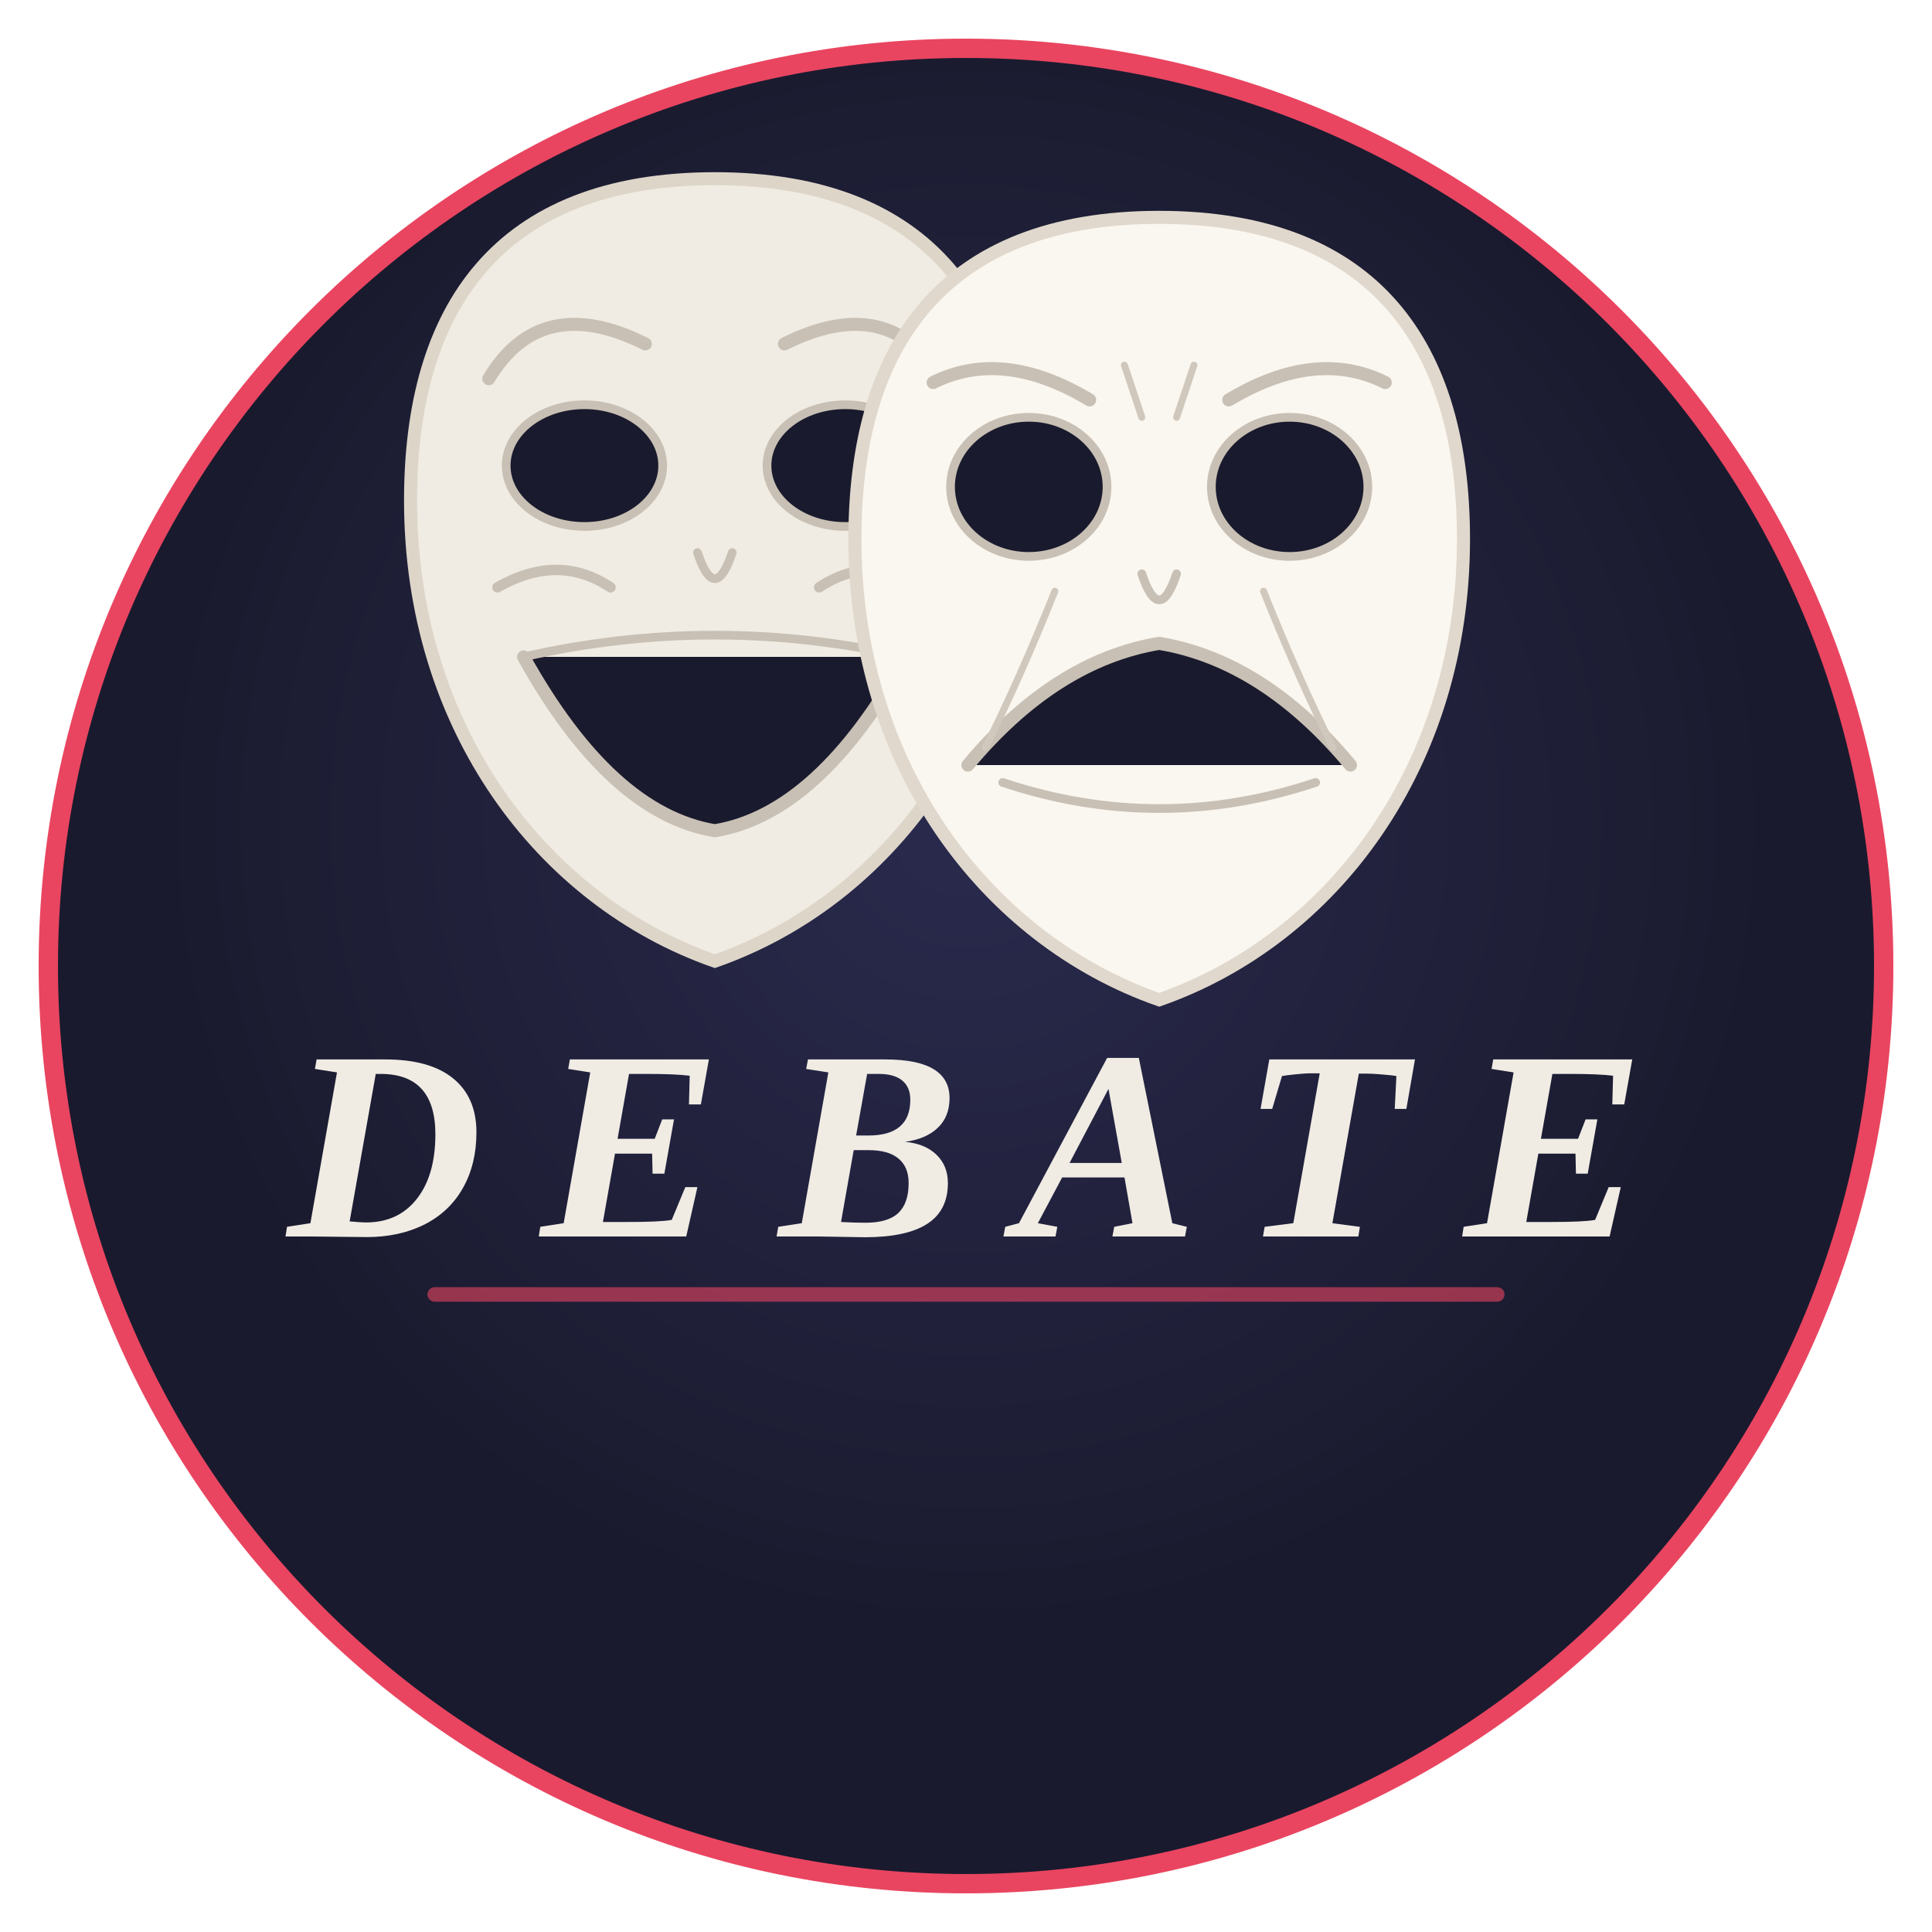
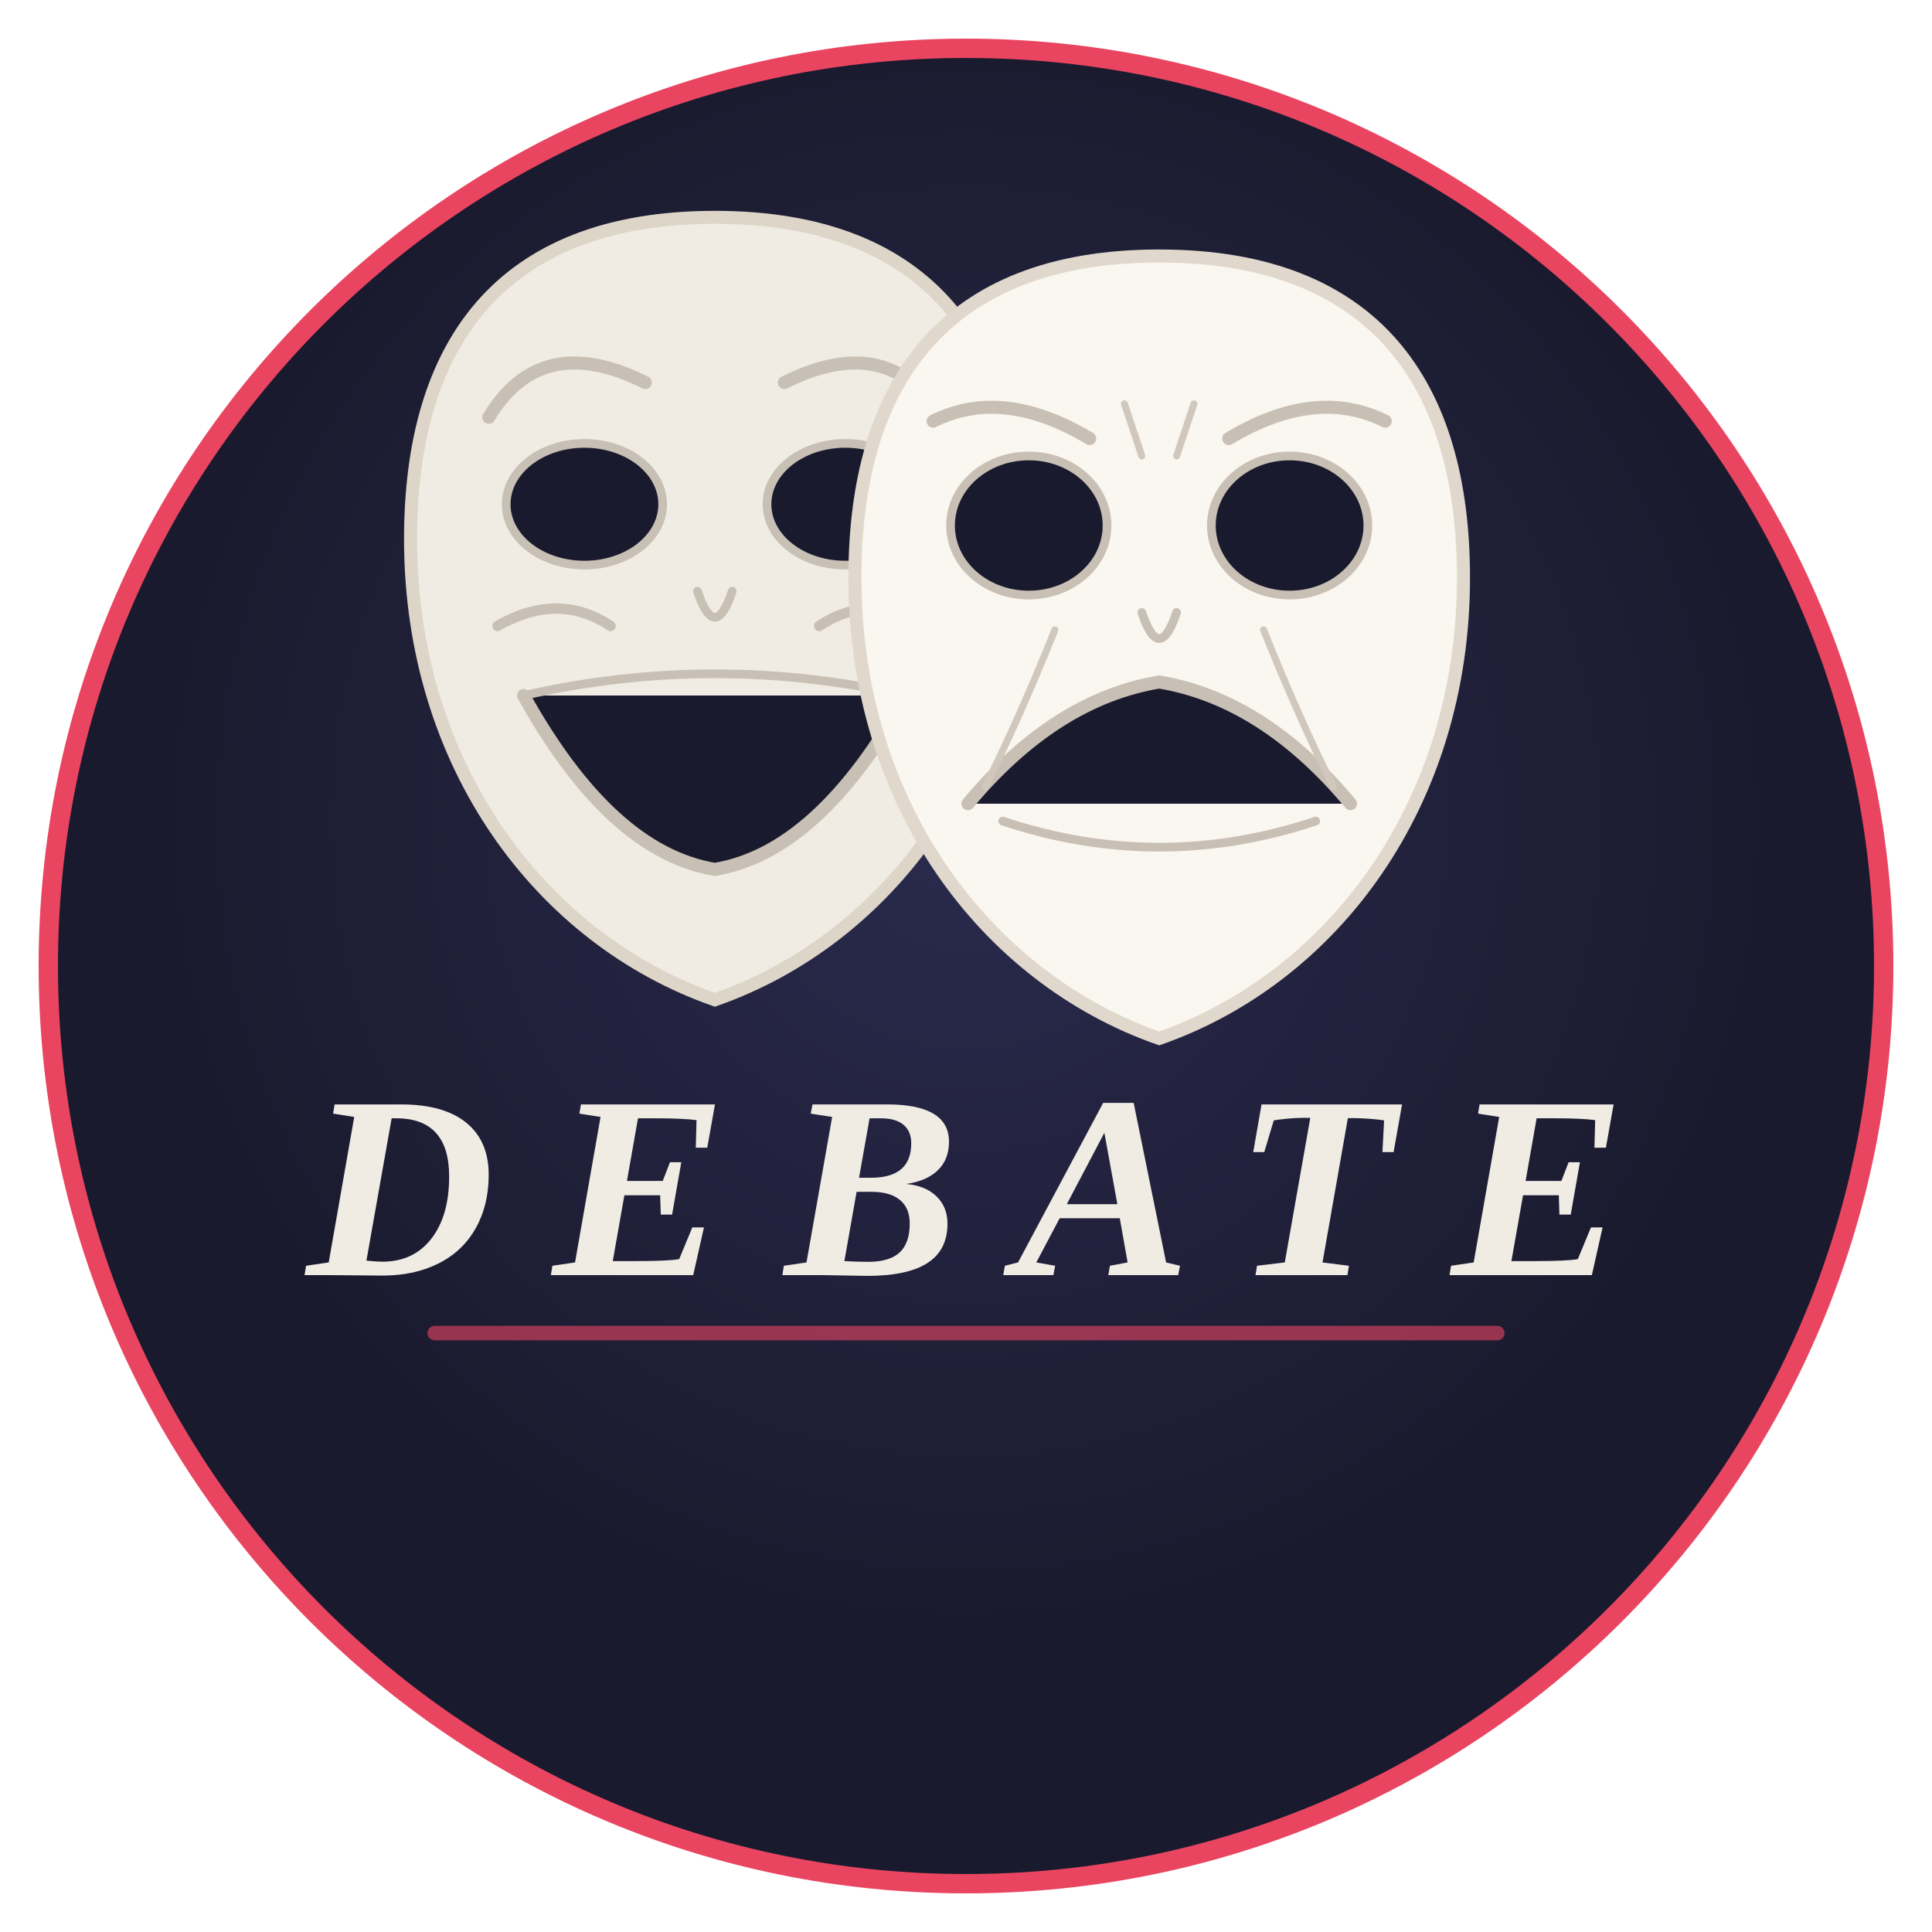
<svg xmlns="http://www.w3.org/2000/svg" viewBox="0 0 200 200" width="200" height="200">
  <defs>
    <radialGradient id="bg_glow" cx="50%" cy="42%" r="45%">
      <stop offset="0%" stop-color="#2a2a4e" />
      <stop offset="100%" stop-color="#1a1a2e" />
    </radialGradient>
  </defs>
  <circle cx="100" cy="100" r="95" fill="url(#bg_glow)" stroke="#e94560" stroke-width="2" />
-   <g transform="translate(38, 14) scale(0.90)">
+   <g transform="translate(38, 18) scale(0.90)">
    <path d="M40,5 C15,5 5,20 5,42 C5,68 20,88 40,95 C60,88 75,68 75,42 C75,20 65,5 40,5Z" fill="#f0ece4" stroke="#ddd5c8" stroke-width="1.5" />
    <ellipse cx="25" cy="38" rx="9" ry="7" fill="#1a1a2e" stroke="#c8c0b4" stroke-width="1" />
    <ellipse cx="55" cy="38" rx="9" ry="7" fill="#1a1a2e" stroke="#c8c0b4" stroke-width="1" />
    <path d="M15,52 Q22,48 28,52" fill="none" stroke="#c8c0b4" stroke-width="1.2" stroke-linecap="round" />
    <path d="M52,52 Q58,48 65,52" fill="none" stroke="#c8c0b4" stroke-width="1.2" stroke-linecap="round" />
    <path d="M18,60 Q28,78 40,80 Q52,78 62,60" fill="#1a1a2e" stroke="#c8c0b4" stroke-width="1.5" stroke-linecap="round" />
    <path d="M18,60 Q40,55 62,60" fill="none" stroke="#c8c0b4" stroke-width="1" stroke-linecap="round" />
    <path d="M14,28 Q20,18 32,24" fill="none" stroke="#c8c0b4" stroke-width="1.5" stroke-linecap="round" />
    <path d="M48,24 Q60,18 66,28" fill="none" stroke="#c8c0b4" stroke-width="1.5" stroke-linecap="round" />
    <path d="M38,48 Q40,54 42,48" fill="none" stroke="#c8c0b4" stroke-width="1" stroke-linecap="round" />
  </g>
-   <g transform="translate(84, 18) scale(0.90)">
+   <g transform="translate(84, 22) scale(0.90)">
    <path d="M40,5 C15,5 5,20 5,42 C5,68 20,88 40,95 C60,88 75,68 75,42 C75,20 65,5 40,5Z" fill="#faf6f0" stroke="#e0d8cc" stroke-width="1.5" />
    <ellipse cx="25" cy="36" rx="9" ry="8" fill="#1a1a2e" stroke="#c8c0b4" stroke-width="1" />
    <ellipse cx="55" cy="36" rx="9" ry="8" fill="#1a1a2e" stroke="#c8c0b4" stroke-width="1" />
    <path d="M14,24 Q22,20 32,26" fill="none" stroke="#c8c0b4" stroke-width="1.5" stroke-linecap="round" />
    <path d="M48,26 Q58,20 66,24" fill="none" stroke="#c8c0b4" stroke-width="1.5" stroke-linecap="round" />
    <path d="M36,22 L38,28" fill="none" stroke="#d0c8bc" stroke-width="0.8" stroke-linecap="round" />
    <path d="M44,22 L42,28" fill="none" stroke="#d0c8bc" stroke-width="0.8" stroke-linecap="round" />
    <path d="M38,46 Q40,52 42,46" fill="none" stroke="#c8c0b4" stroke-width="1" stroke-linecap="round" />
    <path d="M18,68 Q28,56 40,54 Q52,56 62,68" fill="#1a1a2e" stroke="#c8c0b4" stroke-width="1.5" stroke-linecap="round" />
    <path d="M22,70 Q40,76 58,70" fill="none" stroke="#c8c0b4" stroke-width="1" stroke-linecap="round" />
    <path d="M28,48 Q24,58 20,66" fill="none" stroke="#d0c8bc" stroke-width="0.8" stroke-linecap="round" />
    <path d="M52,48 Q56,58 60,66" fill="none" stroke="#d0c8bc" stroke-width="0.8" stroke-linecap="round" />
  </g>
-   <text x="100" y="128" text-anchor="middle" font-family="'Georgia', 'Times New Roman', serif" font-size="28" font-weight="bold" fill="#f0ece4" letter-spacing="6" font-style="italic">DEBATE</text>
-   <line x1="45" y1="134" x2="155" y2="134" stroke="#e94560" stroke-width="1.5" stroke-linecap="round" opacity="0.6" />
+   <text x="100" y="132" text-anchor="middle" font-family="'Georgia', 'Times New Roman', serif" font-size="27" font-weight="bold" fill="#f0ece4" letter-spacing="6" font-style="italic">DEBATE</text>
+   <line x1="45" y1="138" x2="155" y2="138" stroke="#e94560" stroke-width="1.5" stroke-linecap="round" opacity="0.6" />
</svg>
